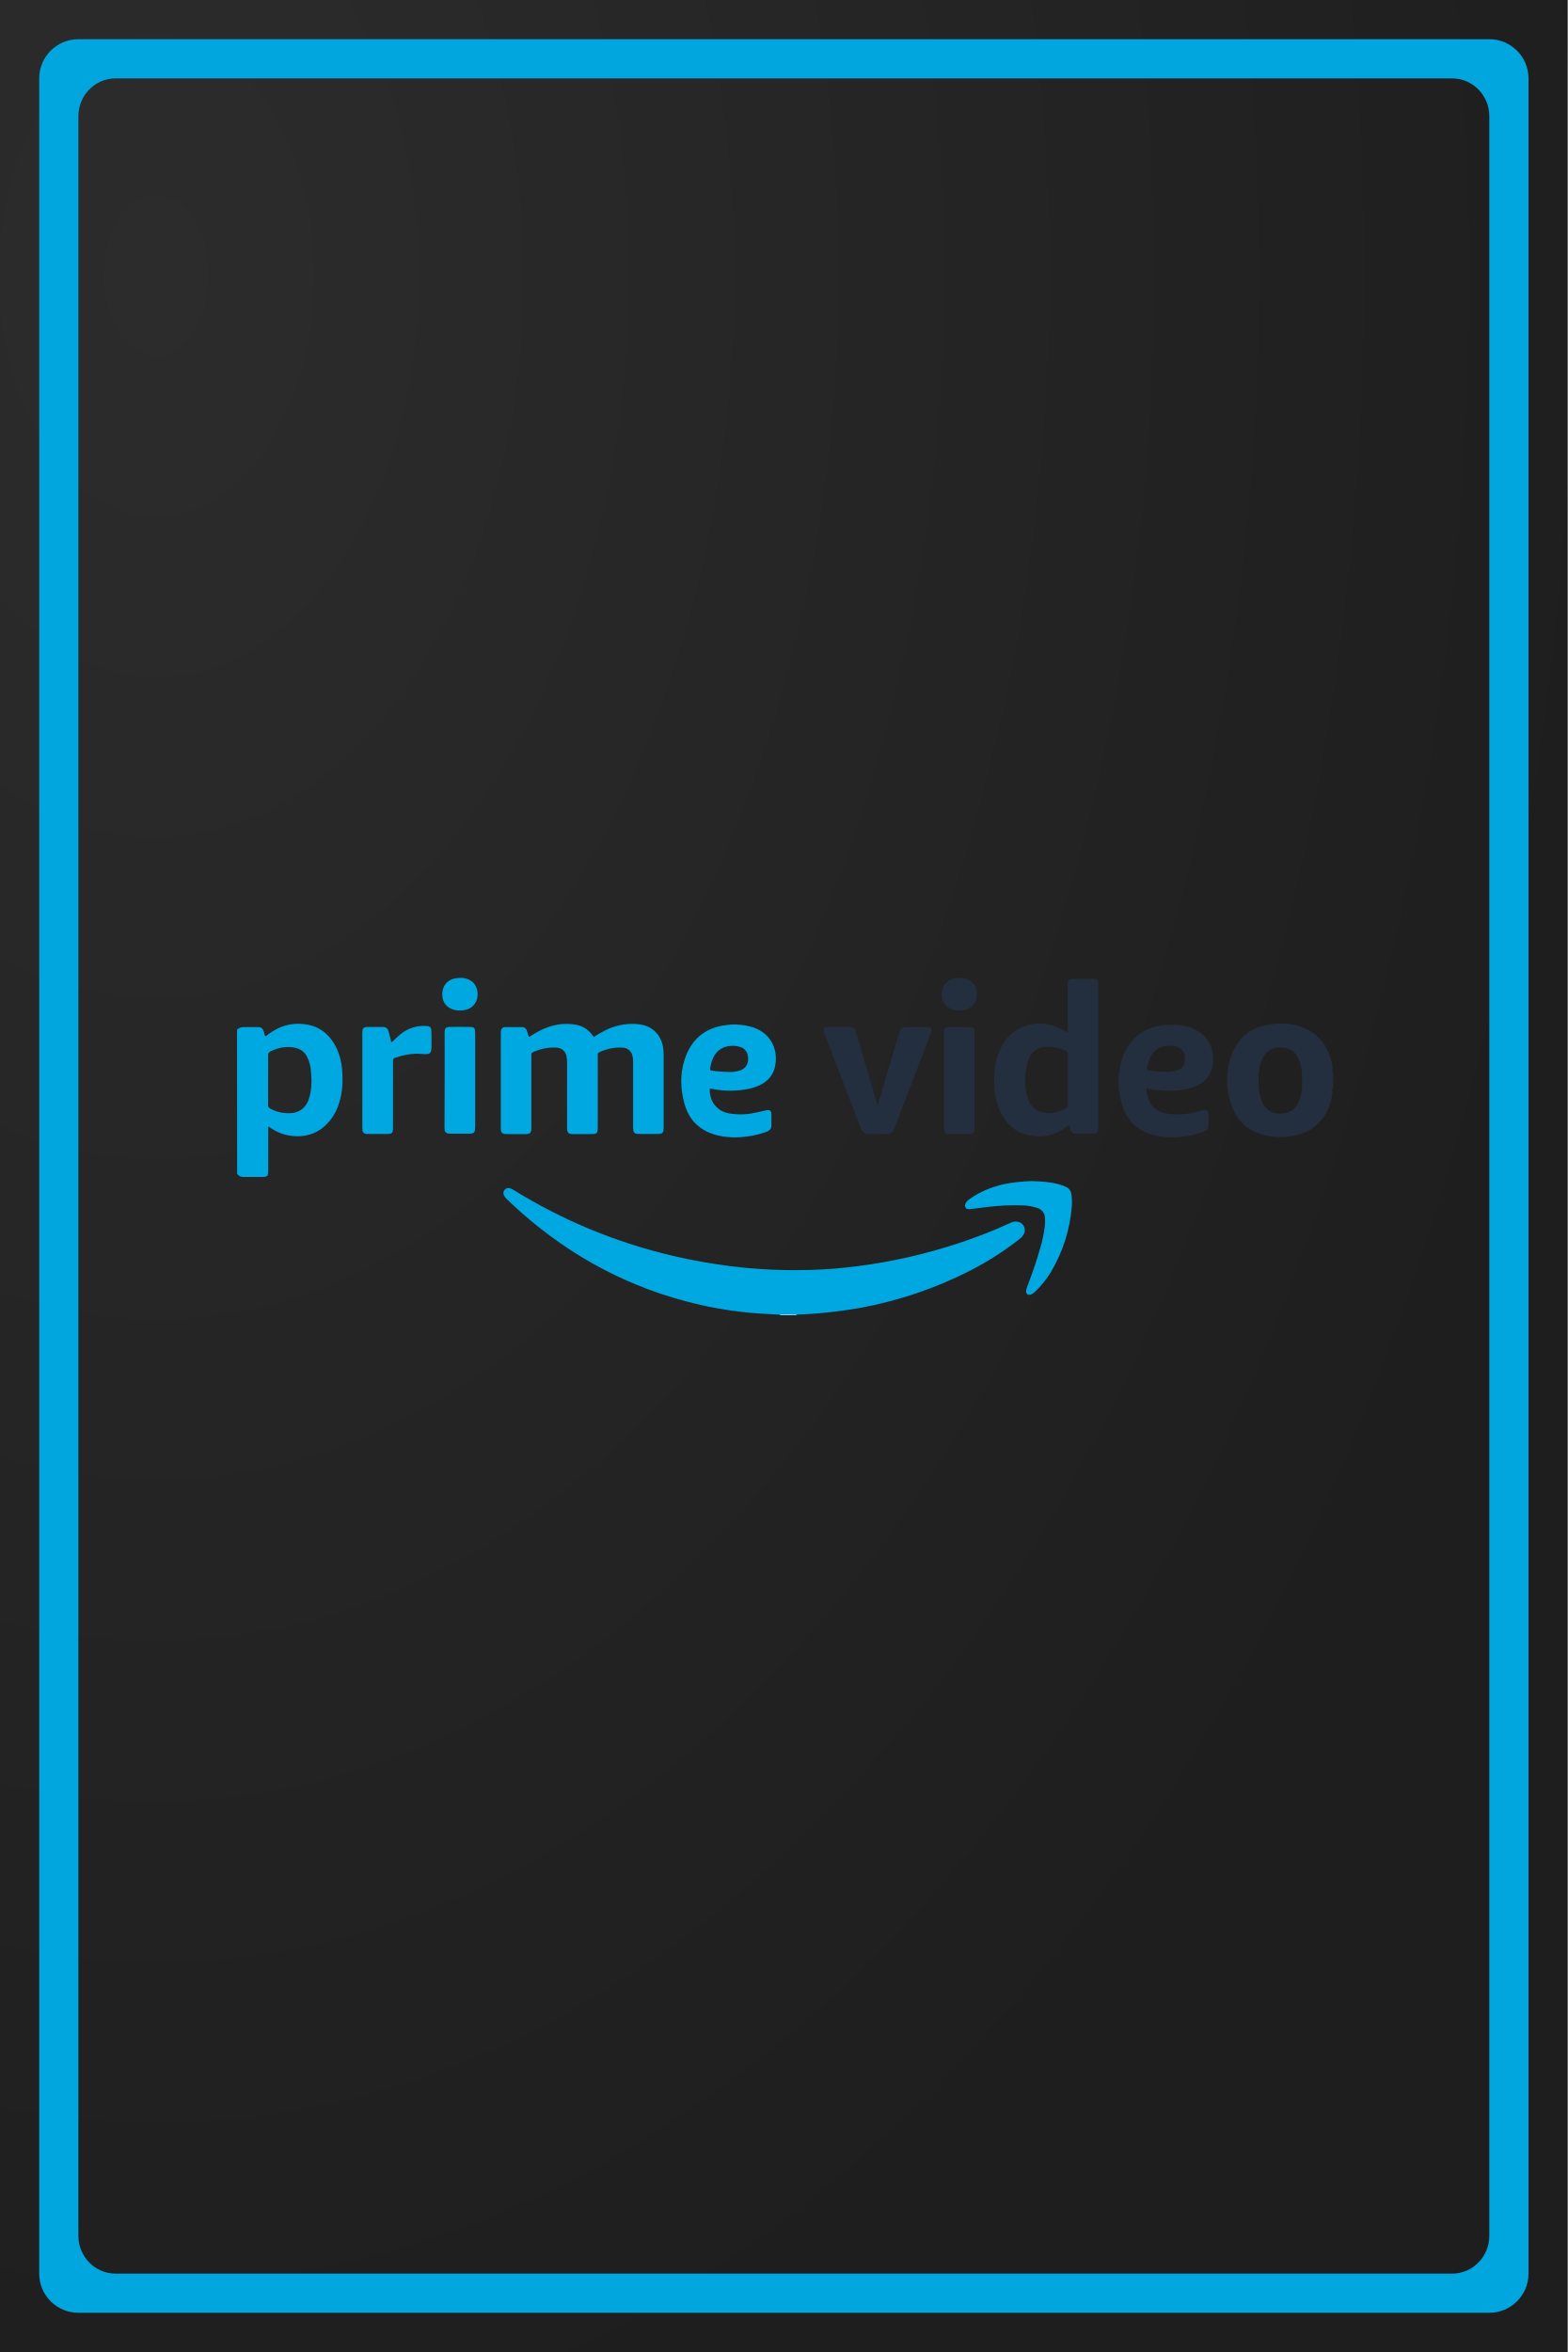
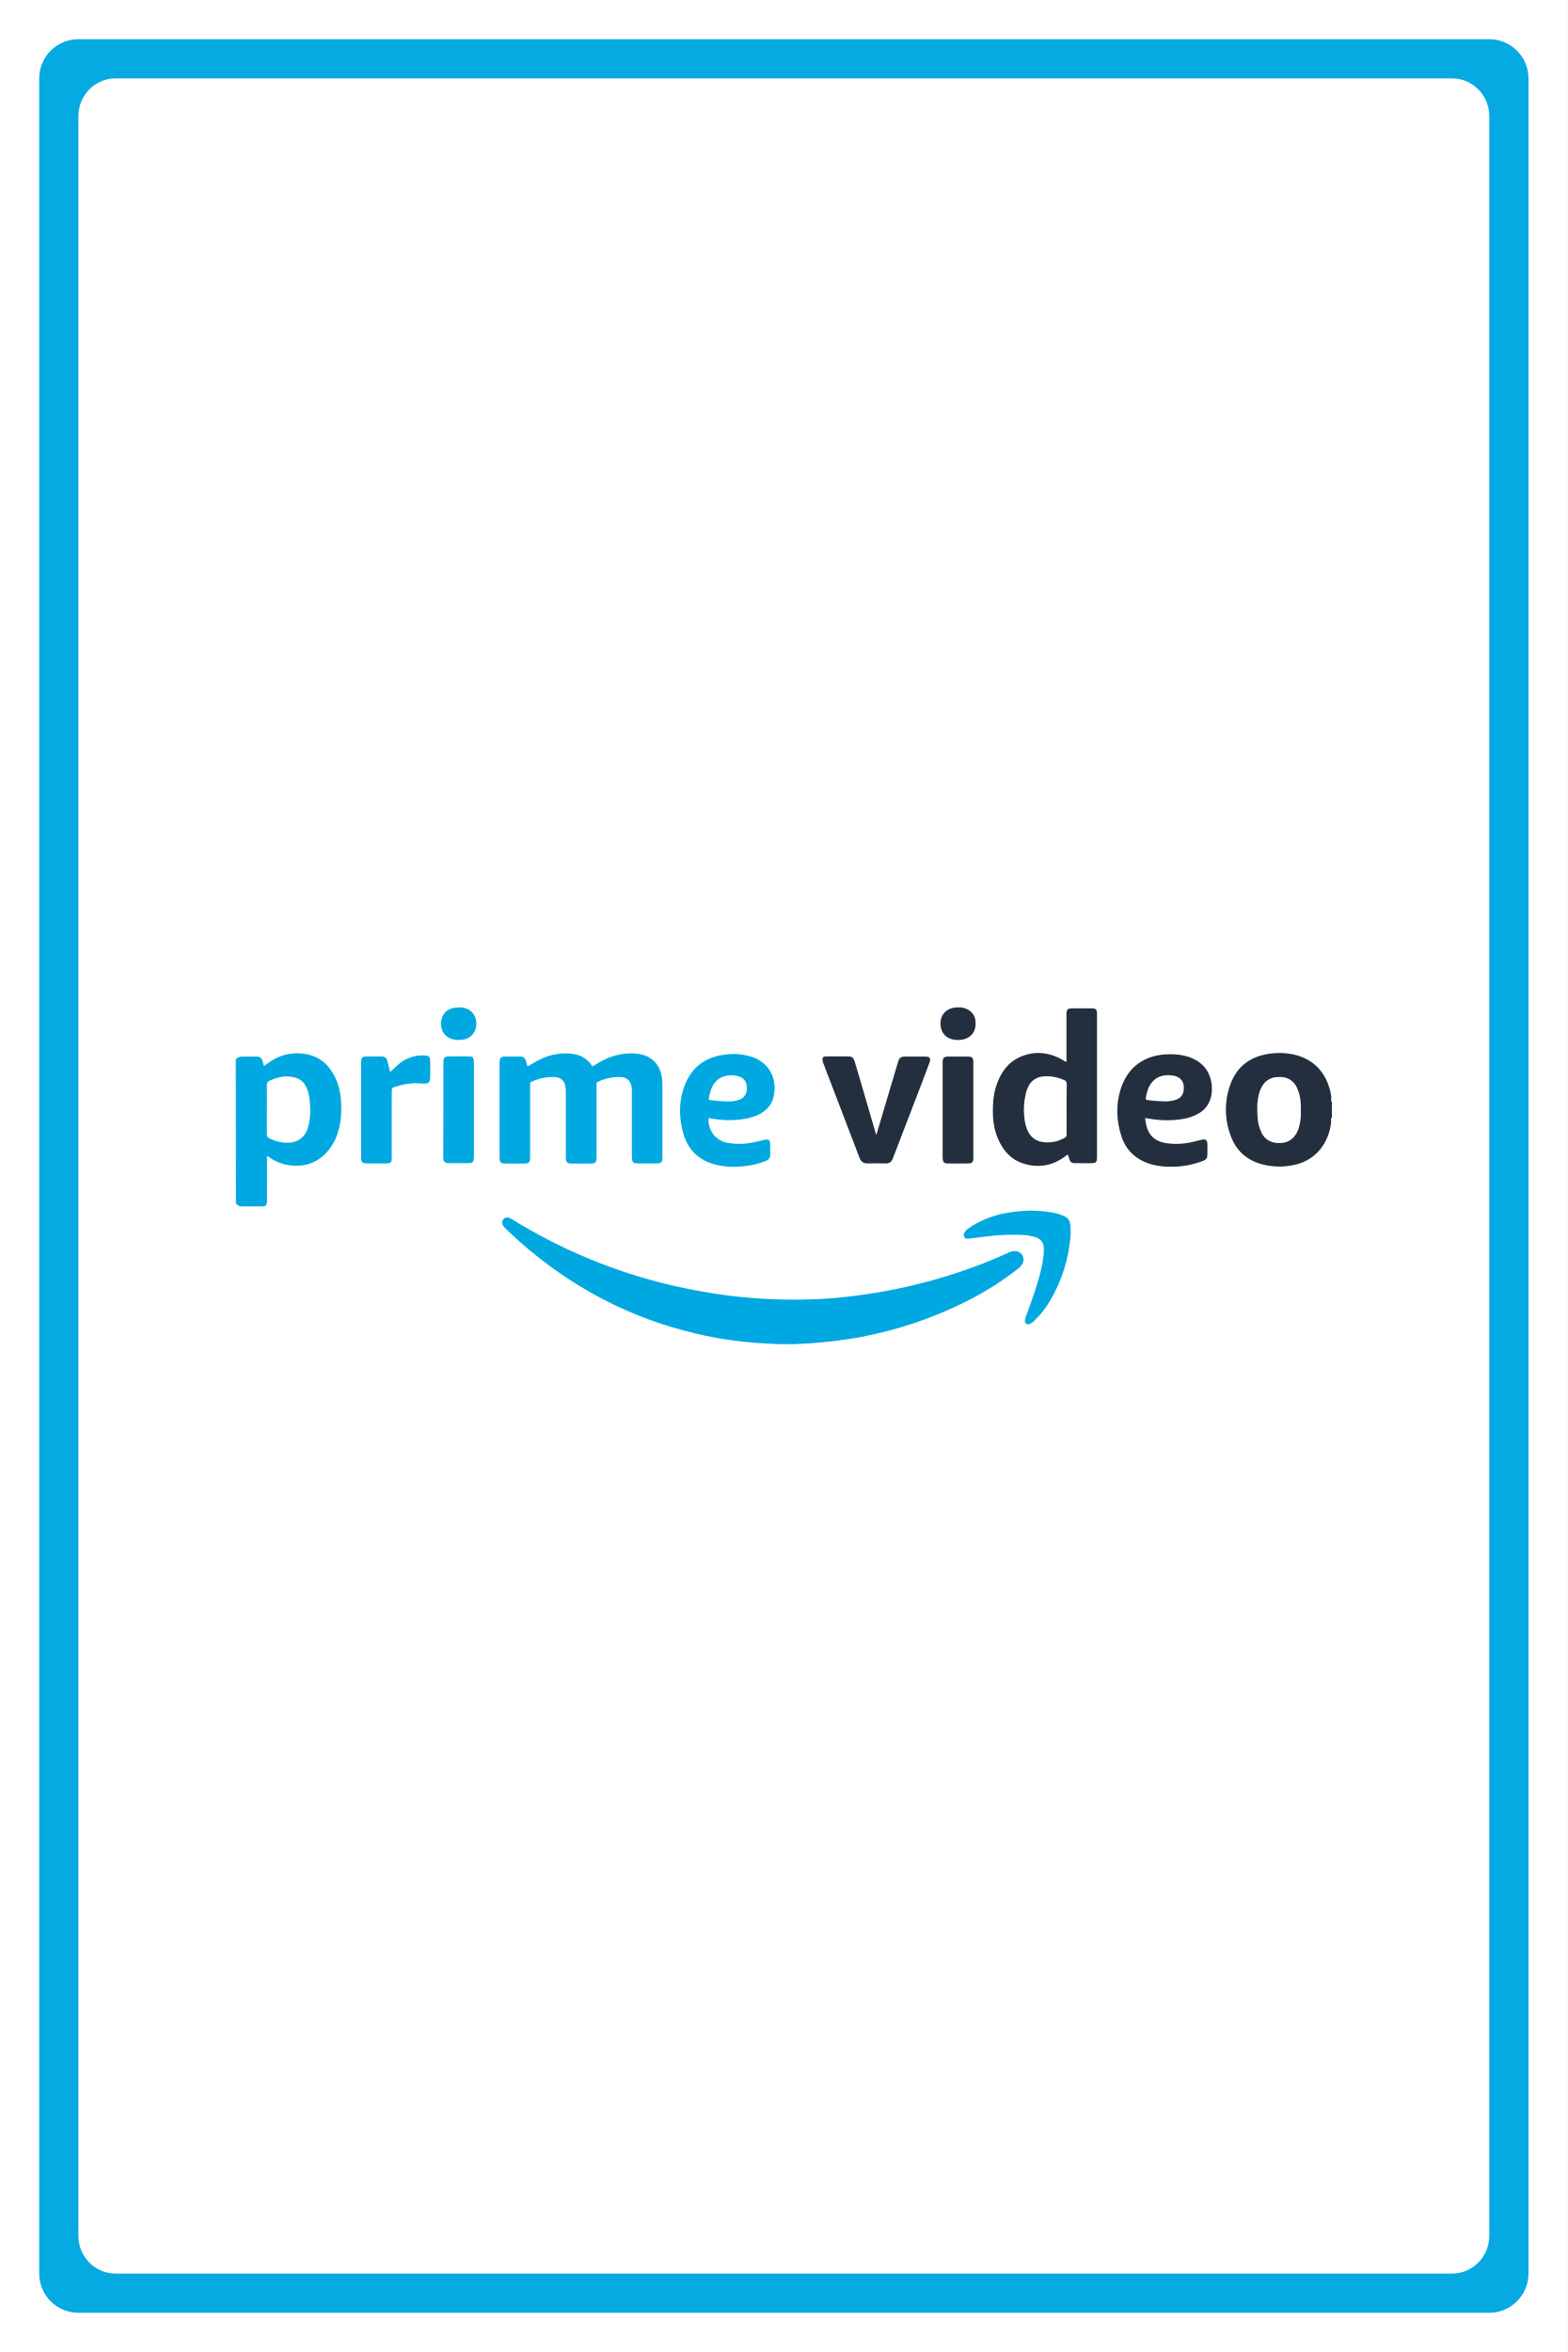
- <svg xmlns="http://www.w3.org/2000/svg" xmlns:xlink="http://www.w3.org/1999/xlink" width="1000" height="1500" viewBox="0 0 264.583 396.875" version="1.1" id="svg8">
-   <defs id="defs2">
-     <linearGradient id="linearGradient847">
-       <stop style="stop-color:#282828;stop-opacity:1" offset="0" id="stop843" />
-       <stop style="stop-color:#191919;stop-opacity:1" offset="1" id="stop845" />
-     </linearGradient>
-     <radialGradient xlink:href="#linearGradient847" id="radialGradient849" cx="26.375" cy="97.114" fx="26.375" fy="97.114" r="132.292" gradientTransform="matrix(0,3.073488,-2.009916,0,221.566,-34.61139)" gradientUnits="userSpaceOnUse" />
-   </defs>
+ <svg xmlns="http://www.w3.org/2000/svg" width="1000" height="1500" viewBox="0 0 264.583 396.875" version="1.1" id="svg8">
  <g id="layer1">
-     <rect style="opacity:0.98;fill:url(#radialGradient849);fill-opacity:1;stroke-width:2.646" id="rect841" width="264.583" height="396.875" x="-5.0862632e-06" y="-4.7961635e-14" />
-     <path id="rect3410" style="opacity:0.98;fill:#00a8e1;fill-opacity:1;stroke-width:46.344" d="M 49.832 25 A 25 25 0 0 0 25 50 L 25 1450 A 25 25 0 0 0 50 1475 L 950 1475 A 25 25 0 0 0 975 1450 L 975 50 A 25 25 0 0 0 950 25 L 50 25 A 25 25 0 0 0 49.832 25 z M 73.543 50 A 23.684 24.138 0 0 1 73.684 50 L 926.316 50 A 23.684 24.138 0 0 1 950 74.139 L 950 1425.861 A 23.684 24.138 0 0 1 926.316 1450 L 73.684 1450 A 23.684 24.138 0 0 1 50 1425.861 L 50 74.139 A 23.684 24.138 0 0 1 73.543 50 z " transform="scale(0.2645833)" />
-     <g id="Layer_2_1_" transform="matrix(0.2311633,0,0,0.2311633,40,164.9887)">
+     <path style="opacity:.98;fill:#fff;fill-opacity:1;stroke-width:2.646" id="rect841" d="M0 0h264.583v396.875H0z" />
+     <path id="rect3410" style="opacity:.98;fill:#00a8e1;fill-opacity:1;stroke-width:46.344" d="M49.832 25A25 25 0 0 0 25 50v1400a25 25 0 0 0 25 25h900a25 25 0 0 0 25-25V50a25 25 0 0 0-25-25H50a25 25 0 0 0-.168 0zm23.711 25a23.684 24.138 0 0 1 .14 0h852.633A23.684 24.138 0 0 1 950 74.139V1425.86a23.684 24.138 0 0 1-23.684 24.14H73.684A23.684 24.138 0 0 1 50 1425.861V74.14A23.684 24.138 0 0 1 73.543 50z" transform="scale(.26458)" />
+     <g id="Layer_2_1_" transform="translate(39.792 169.964) scale(.23116)">
      <g id="Ebene_1">
-         <path style="fill:#d1effa" d="m 396.5,246.3 v -0.4 c 0.4,-0.5 1.1,-0.8 1.7,-0.7 2.9,-0.1 5.7,-0.1 8.6,0 0.6,0 1.3,0.2 1.7,0.7 v 0.4 z" id="path9734" />
-         <path style="fill:#00a8e1" d="m 408.5,245.9 c -4,-0.1 -8,-0.1 -12,0 -5.5,-0.3 -11,-0.5 -16.5,-0.9 -14.6,-1.1 -29.1,-3.3 -43.3,-6.6 -49.1,-11.4 -92.2,-34.3 -129.8,-67.6 -3.5,-3.1 -6.8,-6.3 -10.2,-9.5 -0.8,-0.7 -1.5,-1.7 -1.9,-2.7 -0.6,-1.4 -0.3,-2.9 0.7,-4 1,-1.1 2.6,-1.5 4,-0.9 0.9,0.4 1.8,0.8 2.6,1.3 35.9,22.2 75.1,38.4 116.2,48 13.8,3.2 27.7,5.7 41.7,7.5 20.1,2.5 40.4,3.4 60.6,2.7 10.9,-0.3 21.7,-1.3 32.5,-2.7 25.2,-3.2 50.1,-8.9 74.2,-16.9 12.7,-4.2 25.1,-9 37.2,-14.6 1.8,-1 4,-1.3 6,-0.8 3.3,0.8 5.3,4.2 4.5,7.5 -0.1,0.4 -0.3,0.9 -0.5,1.3 -0.8,1.5 -1.9,2.8 -3.3,3.8 -11.5,9 -23.9,16.9 -37,23.5 -24.7,12.5 -51.1,21.4 -78.3,26.5 -15.7,2.8 -31.5,4.5 -47.4,5.1 z" id="path9736" />
-         <path style="fill:#00a8e1" d="m 260.4,43.2 c 2.5,-1.5 5.1,-3.1 7.8,-4.5 7,-3.6 14.8,-5.4 22.7,-5 5.7,0.3 10.9,1.9 14.9,6.1 3.8,3.9 5.2,8.7 5.6,13.9 0.1,1.1 0.1,2.2 0.1,3.4 v 51.8 c 0,4.5 -0.6,5.1 -5.1,5.1 h -12.2 c -0.8,0 -1.6,0 -2.4,-0.1 -1.2,-0.1 -2.2,-1.1 -2.4,-2.3 -0.2,-1.1 -0.2,-2.2 -0.2,-3.3 V 62 c 0.1,-1.9 -0.1,-3.7 -0.6,-5.5 -0.8,-3.1 -3.6,-5.3 -6.8,-5.5 -5.9,-0.4 -11.8,0.8 -17.2,3.3 -0.8,0.2 -1.3,1 -1.2,1.8 v 52.6 c 0,1 0,1.9 -0.2,2.9 0,1.4 -1.1,2.4 -2.5,2.4 0,0 0,0 0,0 -1.5,0.1 -3,0.1 -4.6,0.1 h -10.6 c -3.7,0 -4.5,-0.9 -4.5,-4.6 V 62.2 c 0,-1.7 -0.1,-3.5 -0.5,-5.2 -0.7,-3.4 -3.6,-5.8 -7,-6 -6,-0.4 -12.1,0.8 -17.5,3.4 -0.8,0.2 -1.3,1.1 -1.1,1.9 v 53.3 c 0,3.7 -0.8,4.5 -4.5,4.5 H 197 c -3.5,0 -4.4,-1 -4.4,-4.4 V 40.3 c 0,-0.8 0.1,-1.6 0.3,-2.4 0.4,-1.2 1.6,-1.9 2.8,-1.9 h 12.5 c 1.8,0 2.9,1.1 3.5,2.8 0.5,1.4 0.8,2.7 1.3,4.2 1,0 1.6,-0.7 2.3,-1.1 5.5,-3.4 11.3,-6.3 17.8,-7.5 5,-1 10,-1 15,0 4.7,1 8.9,3.8 11.6,7.8 0.2,0.3 0.4,0.5 0.6,0.7 -0.1,0.1 0,0.1 0.1,0.3 z" id="path9738" />
-         <path style="fill:#232f3e" d="m 467.7,93 c 0.6,-2 1.2,-3.9 1.8,-5.9 4.6,-15.5 9.2,-30.9 13.8,-46.4 l 0.6,-1.8 c 0.5,-1.8 2.2,-2.9 4,-2.9 h 15.2 c 3.8,0 4.6,1.1 3.3,4.7 l -6,15.9 c -6.7,17.4 -13.4,34.9 -20.1,52.3 -0.2,0.6 -0.5,1.2 -0.7,1.8 -0.7,2.1 -2.8,3.5 -5,3.3 -4.4,-0.1 -8.8,-0.1 -13.2,0 -3.1,0.1 -4.9,-1.3 -6,-4.1 -2.5,-6.6 -5.1,-13.3 -7.6,-19.9 -6,-15.7 -12.1,-31.4 -18.1,-47.2 -0.6,-1.2 -1,-2.6 -1.3,-3.9 -0.3,-2 0.4,-3 2.4,-3 5.7,-0.1 11.4,0 17,0 2.4,0 3.5,1.6 4.1,3.7 1.1,3.8 2.2,7.7 3.4,11.5 4.1,13.9 8.1,27.9 12.2,41.8 -0.1,0.1 0,0.1 0.2,0.1 z" id="path9740" />
-         <path style="fill:#00a8e1" d="m 112.6,47 c 0.7,-0.2 1.3,-0.6 1.7,-1.2 1.8,-1.8 3.7,-3.5 5.7,-5.1 5.2,-4 11.7,-6 18.2,-5.5 2.6,0.1 3.5,0.9 3.7,3.4 0.2,3.4 0.1,6.9 0.1,10.3 0.1,1.4 0,2.7 -0.2,4.1 -0.4,1.8 -1.1,2.5 -2.9,2.7 -1.4,0.1 -2.7,0 -4.1,-0.1 -6.7,-0.6 -13.2,0.7 -19.5,2.8 -1.4,0.5 -1.4,1.5 -1.4,2.6 v 48 c 0,0.9 0,1.7 -0.1,2.6 -0.1,1.3 -1.1,2.3 -2.4,2.3 -0.7,0.1 -1.5,0.1 -2.2,0.1 h -13 c -0.7,0 -1.5,0 -2.2,-0.1 -1.3,-0.1 -2.3,-1.2 -2.4,-2.5 -0.1,-0.8 -0.1,-1.6 -0.1,-2.4 V 41 c 0,-4.6 0.5,-5.1 5.1,-5.1 h 9.6 c 2.6,0 3.8,0.9 4.5,3.4 0.7,2.5 1.3,5 1.9,7.7 z" id="path9742" />
-         <path style="fill:#00a8e1" d="m 580.4,148.4 c 6.6,0.2 13.1,0.6 19.5,2.3 1.8,0.5 3.5,1.1 5.2,1.9 2.3,0.9 3.8,3.1 4.1,5.5 0.4,2.8 0.5,5.7 0.3,8.6 -1.3,17.1 -6.6,33.6 -15.4,48.3 -3.2,5.3 -7.1,10.1 -11.6,14.3 -0.9,0.9 -2,1.6 -3.2,2 -1.9,0.5 -3.1,-0.5 -3.2,-2.4 0.1,-1 0.3,-2 0.7,-3 3.5,-9.4 6.9,-18.7 9.6,-28.4 1.6,-5.3 2.7,-10.7 3.4,-16.2 0.2,-2 0.3,-4 0.1,-6 -0.1,-3.4 -2.3,-6.3 -5.6,-7.3 -3.1,-1 -6.3,-1.6 -9.6,-1.8 -9.2,-0.4 -18.4,0 -27.5,1.2 l -12.1,1.5 c -1.3,0.1 -2.5,0 -3.2,-1.2 -0.7,-1.2 -0.4,-2.4 0.3,-3.6 0.8,-1.1 1.8,-2.1 3,-2.8 7.4,-5.3 15.7,-8.5 24.5,-10.6 6.8,-1.4 13.7,-2.1 20.7,-2.3 z" id="path9744" />
-         <path style="fill:#232f3e" d="m 538.5,75 v 36 c -0.2,2 -1.1,2.9 -3.1,3 -5.4,0.1 -10.7,0.1 -16.1,0 -2,0 -2.9,-1 -3.1,-2.9 -0.1,-0.6 -0.1,-1.3 -0.1,-1.9 V 40 c 0.1,-3.1 0.9,-4 4,-4 h 14.4 c 3.1,0 4,0.9 4,4 z" id="path9746" />
-         <path style="fill:#00a8e1" d="M 151.6,74.8 V 39.3 c 0.1,-2.4 1,-3.3 3.4,-3.4 5.2,-0.1 10.4,-0.1 15.6,0 2.3,0 3,0.7 3.2,3 0.1,0.9 0.1,1.7 0.1,2.6 v 66.6 c 0,1.1 -0.1,2.2 -0.2,3.3 -0.1,1.3 -1.1,2.2 -2.4,2.3 -0.6,0.1 -1.1,0.1 -1.7,0.1 h -13.9 c -0.5,0 -0.9,0 -1.4,-0.1 -1.4,-0.1 -2.6,-1.2 -2.7,-2.6 -0.1,-0.8 -0.1,-1.6 -0.1,-2.4 0.1,-11.1 0.1,-22.5 0.1,-33.9 z" id="path9748" />
-         <path style="fill:#00a8e1" d="m 163.2,0.1 c 1.6,-0.1 3.2,0.2 4.7,0.7 5.4,1.8 8.2,6.5 7.7,12.6 -0.4,5.2 -4.3,9.4 -9.5,10.2 -2.2,0.4 -4.5,0.4 -6.7,0 -5.7,-1.1 -9.9,-5.3 -9.5,-12.5 0.6,-7.1 5.3,-11 13.3,-11 z" id="path9750" />
-         <path style="fill:#232f3e" d="m 527.4,0.1 c 2,-0.2 4,0.2 5.9,1 3.9,1.5 6.6,5.1 6.8,9.3 0.8,9.1 -5.3,13.7 -13.4,13.5 -1.1,0 -2.2,-0.2 -3.3,-0.4 -6.2,-1.5 -9.4,-6.3 -8.8,-13.2 0.5,-5.5 4.8,-9.6 10.7,-10.1 0.7,-0.1 1.4,-0.2 2.1,-0.1 z" id="path9752" />
-         <path style="fill:#00a8e1" d="M 76.7,66.6 C 76.3,61.4 74.9,56.3 72.8,51.6 68.7,43 62.4,36.7 52.8,34.5 c -11,-2.4 -20.9,0 -29.9,6.7 -0.6,0.6 -1.3,1.1 -2.1,1.5 -0.2,-0.1 -0.4,-0.2 -0.4,-0.3 -0.3,-1 -0.5,-2 -0.8,-3 C 18.8,36.9 17.8,36 15.1,36 12.1,36 9,36.1 6,36 3.7,35.9 1.6,36.2 0,38 c 0,35 0,70.1 0.1,105 1.3,2.1 3.3,2.5 5.6,2.4 3.6,-0.1 7.2,0 10.8,0 6.3,0 6.3,0 6.3,-6.2 v -28.5 c 0,-0.7 -0.3,-1.5 0.4,-2.1 5,3.9 11.1,6.3 17.4,6.9 8.8,0.9 16.8,-1.3 23.5,-7.3 C 69,103.7 72.6,97.9 74.5,91.5 77.2,83.3 77.4,75 76.7,66.6 Z M 52.8,87.3 c -0.7,3.1 -2.3,5.9 -4.6,8 -2.6,2.2 -5.8,3.5 -9.2,3.5 C 33.9,99.1 28.9,98 24.4,95.6 23.3,95.1 22.6,94 22.7,92.8 V 74.7 c 0,-6 0.1,-12 0,-18 -0.1,-1.4 0.7,-2.6 2,-3.1 5.5,-2.6 11.2,-3.8 17.2,-2.6 4.2,0.6 7.8,3.3 9.5,7.2 1.5,3.2 2.4,6.7 2.6,10.2 0.6,6.4 0.6,12.8 -1.2,18.9 z" id="path9754" />
-         <path style="fill:#232f3e" d="m 800.1,82.2 c 0,0 0,-0.1 0,0 0,-0.1 0,-0.1 0,0 z" id="path9756" />
-         <path style="fill:#232f3e" d="m 800.2,68.8 v 0.4 c -0.4,-0.4 -0.6,-1 -0.4,-1.5 v -0.8 c 0,0 0,-0.1 0.1,-0.1 h -0.1 v -1 h 0.2 c 0,-0.1 -0.1,-0.1 -0.1,-0.2 -0.2,-1.9 -0.6,-3.8 -1.1,-5.6 C 795.1,46.8 786.8,38.1 773.3,34.7 767,33.2 760.6,33 754.2,34 c -13.5,2 -23.2,9.2 -27.9,22 -4.6,12.2 -4.5,25.6 0.1,37.8 4,11.1 12,18.1 23.5,21 6.1,1.5 12.5,1.9 18.8,1 21,-2.5 29.7,-18.4 31.1,-32.2 h -0.1 v -1.4 c -0.1,-0.6 -0.2,-1.1 0.4,-1.5 v 0.2 c 0,-0.1 0.1,-0.3 0.2,-0.4 V 69 c 0,-0.1 -0.1,-0.1 -0.1,-0.2 z m -24,19 c -0.6,2.1 -1.5,4 -2.8,5.8 -2.2,3.1 -5.7,5.1 -9.5,5.4 -1.9,0.2 -3.8,0.2 -5.7,-0.2 -4.2,-0.8 -7.7,-3.6 -9.4,-7.5 -1.5,-3.1 -2.4,-6.5 -2.7,-9.9 -0.5,-5.9 -0.6,-11.8 0.8,-17.6 0.5,-2.3 1.5,-4.6 2.7,-6.6 2.2,-3.6 6,-5.9 10.2,-6.2 1.9,-0.2 3.8,-0.2 5.7,0.2 4,0.8 7.3,3.4 9.1,7.1 1.7,3.5 2.7,7.4 2.9,11.3 0.1,1.8 0.2,3.6 0.1,5.4 0.3,4.4 -0.2,8.7 -1.4,12.8 z" id="path9758" />
-         <path style="fill:#232f3e" d="M 624.9,0.8 H 611 c -3.8,0 -4.5,0.7 -4.5,4.5 v 32.4 c 0,0.7 0.3,1.4 -0.2,2.1 -0.9,-0.1 -1.4,-0.7 -2.1,-1.1 -10.4,-6.1 -21.3,-7.2 -32.3,-2.1 -7.7,3.6 -12.5,10.1 -15.6,17.8 -3,7.4 -3.7,15.2 -3.5,23.1 0,7.4 1.7,14.7 5,21.3 3.8,7.3 9.3,12.9 17.3,15.3 10.9,3.4 21.1,1.7 30.4,-5.2 0.7,-0.4 1.1,-1.1 2,-1.3 0.5,1.1 0.9,2.3 1.1,3.5 0.4,1.6 1.8,2.7 3.5,2.7 h 2.4 c 3.6,0 7.1,0.1 10.6,0 2.8,0 3.6,-0.9 3.7,-3.8 V 4.6 c -0.1,-3.1 -0.9,-3.8 -3.9,-3.8 z m -18.3,73.6 v 18.2 c 0.2,1.2 -0.5,2.3 -1.6,2.8 -4.8,2.7 -10.3,3.8 -15.7,3 -4.6,-0.5 -8.6,-3.3 -10.7,-7.4 -1.6,-3.2 -2.5,-6.6 -2.8,-10.1 -0.8,-6.3 -0.3,-12.7 1.2,-18.8 0.5,-1.7 1.1,-3.3 2,-4.9 2.1,-3.9 6.1,-6.4 10.5,-6.7 5.3,-0.5 10.6,0.5 15.4,2.7 1.2,0.4 1.9,1.6 1.8,2.9 -0.2,6.2 -0.1,12.2 -0.1,18.3 z" id="path9760" />
-         <path style="fill:#00a8e1" d="m 348,81.3 c 7.5,1.4 15.2,1.5 22.7,0.3 4.4,-0.6 8.6,-1.9 12.5,-4 4.5,-2.6 7.8,-6.2 9.2,-11.2 3.5,-12.6 -1.9,-25.3 -15,-30 -6.4,-2.1 -13.2,-2.8 -19.9,-1.9 -15.8,1.8 -26.1,10.5 -30.8,25.6 -3.3,10.3 -2.9,20.8 -0.2,31.2 3.5,13.3 12.3,21.2 25.6,24 7.6,1.7 15.3,1.4 22.9,0.2 4,-0.7 8,-1.7 11.8,-3.2 2.3,-0.9 3.5,-2.3 3.4,-4.9 -0.1,-2.4 0,-4.9 0,-7.4 0,-3 -1.2,-3.9 -4.1,-3.2 -2.9,0.7 -5.7,1.3 -8.6,1.9 -6.2,1.3 -12.6,1.3 -18.8,0.2 -8.5,-1.7 -14,-9 -13.5,-18 0.9,0.1 1.9,0.2 2.8,0.4 z M 345.5,66 c 0.3,-2.4 1,-4.7 1.9,-6.9 3,-7.3 9.3,-9.8 15.7,-9.4 1.8,0.1 3.6,0.5 5.3,1.2 2.6,1.1 4.3,3.5 4.6,6.3 0.3,1.7 0.2,3.5 -0.3,5.2 -1.2,3.6 -4.1,5.1 -7.6,5.8 -2.1,0.5 -4.3,0.7 -6.5,0.5 -3.9,0 -7.9,-0.3 -11.8,-0.9 -1.5,-0.2 -1.5,-0.2 -1.3,-1.8 z" id="path9762" />
-         <path style="fill:#232f3e" d="m 685.3,82.3 c 5.8,-0.4 11.6,-1.5 16.8,-4.3 5.3,-2.6 9,-7.5 10.1,-13.3 0.7,-3.6 0.7,-7.4 -0.1,-11 -2.1,-9 -7.8,-14.6 -16.4,-17.5 -4.8,-1.5 -9.9,-2.1 -14.9,-1.9 -16.8,0.4 -29.6,8.9 -34.8,25.7 -3.5,11.1 -3,22.4 0.4,33.5 3.5,11.4 11.5,18.3 22.9,21.4 4.9,1.2 10,1.7 15,1.5 7.3,-0.1 14.6,-1.5 21.5,-4.1 2.9,-1.1 3.6,-2.1 3.6,-5.2 v -7.2 c -0.1,-2.9 -1.3,-3.9 -4.2,-3.2 -2.2,0.6 -4.3,1.1 -6.5,1.6 -6.7,1.6 -13.7,1.9 -20.5,0.7 -6.8,-1.3 -11.4,-5.2 -13.2,-12 -0.5,-2 -0.9,-4 -1.1,-6.1 0.5,0 1,0 1.4,0.2 6.6,1.2 13.3,1.7 20,1.2 z m -20.9,-16 c 0.7,-3.9 1.6,-7.7 4,-10.9 3.7,-4.9 8.8,-6.3 14.6,-5.7 0.5,0 0.9,0.2 1.4,0.2 7,1.1 8.7,6.7 7.4,12.1 -1,4 -4.3,5.5 -8,6.2 -2,0.4 -4.1,0.6 -6.2,0.5 -4.1,-0.1 -8.1,-0.4 -12.1,-1 -0.9,-0.1 -1.3,-0.5 -1.1,-1.4 z" id="path9764" />
+         <path style="fill:#d1effa" d="M396.5 246.3v-.4c.4-.5 1.1-.8 1.7-.7 2.9-.1 5.7-.1 8.6 0 .6 0 1.3.2 1.7.7v.4z" id="path9734" />
+         <path style="fill:#00a8e1" d="M408.5 245.9c-4-.1-8-.1-12 0-5.5-.3-11-.5-16.5-.9-14.6-1.1-29.1-3.3-43.3-6.6-49.1-11.4-92.2-34.3-129.8-67.6-3.5-3.1-6.8-6.3-10.2-9.5-.8-.7-1.5-1.7-1.9-2.7-.6-1.4-.3-2.9.7-4s2.6-1.5 4-.9c.9.4 1.8.8 2.6 1.3 35.9 22.2 75.1 38.4 116.2 48 13.8 3.2 27.7 5.7 41.7 7.5 20.1 2.5 40.4 3.4 60.6 2.7 10.9-.3 21.7-1.3 32.5-2.7 25.2-3.2 50.1-8.9 74.2-16.9 12.7-4.2 25.1-9 37.2-14.6 1.8-1 4-1.3 6-.8 3.3.8 5.3 4.2 4.5 7.5-.1.4-.3.9-.5 1.3-.8 1.5-1.9 2.8-3.3 3.8-11.5 9-23.9 16.9-37 23.5-24.7 12.5-51.1 21.4-78.3 26.5-15.7 2.8-31.5 4.5-47.4 5.1z" id="path9736" />
+         <path style="fill:#00a8e1" d="M260.4 43.2c2.5-1.5 5.1-3.1 7.8-4.5 7-3.6 14.8-5.4 22.7-5 5.7.3 10.9 1.9 14.9 6.1 3.8 3.9 5.2 8.7 5.6 13.9.1 1.1.1 2.2.1 3.4v51.8c0 4.5-.6 5.1-5.1 5.1h-12.2c-.8 0-1.6 0-2.4-.1-1.2-.1-2.2-1.1-2.4-2.3-.2-1.1-.2-2.2-.2-3.3V62c.1-1.9-.1-3.7-.6-5.5-.8-3.1-3.6-5.3-6.8-5.5-5.9-.4-11.8.8-17.2 3.3-.8.2-1.3 1-1.2 1.8v52.6c0 1 0 1.9-.2 2.9 0 1.4-1.1 2.4-2.5 2.4-1.5.1-3 .1-4.6.1h-10.6c-3.7 0-4.5-.9-4.5-4.6V62.2c0-1.7-.1-3.5-.5-5.2-.7-3.4-3.6-5.8-7-6-6-.4-12.1.8-17.5 3.4-.8.2-1.3 1.1-1.1 1.9v53.3c0 3.7-.8 4.5-4.5 4.5H197c-3.5 0-4.4-1-4.4-4.4V40.3c0-.8.1-1.6.3-2.4.4-1.2 1.6-1.9 2.8-1.9h12.5c1.8 0 2.9 1.1 3.5 2.8.5 1.4.8 2.7 1.3 4.2 1 0 1.6-.7 2.3-1.1 5.5-3.4 11.3-6.3 17.8-7.5 5-1 10-1 15 0 4.7 1 8.9 3.8 11.6 7.8.2.3.4.5.6.7-.1.1 0 .1.1.3z" id="path9738" />
+         <path style="fill:#232f3e" d="M467.7 93c.6-2 1.2-3.9 1.8-5.9 4.6-15.5 9.2-30.9 13.8-46.4l.6-1.8c.5-1.8 2.2-2.9 4-2.9h15.2c3.8 0 4.6 1.1 3.3 4.7l-6 15.9c-6.7 17.4-13.4 34.9-20.1 52.3-.2.6-.5 1.2-.7 1.8-.7 2.1-2.8 3.5-5 3.3-4.4-.1-8.8-.1-13.2 0-3.1.1-4.9-1.3-6-4.1-2.5-6.6-5.1-13.3-7.6-19.9-6-15.7-12.1-31.4-18.1-47.2-.6-1.2-1-2.6-1.3-3.9-.3-2 .4-3 2.4-3 5.7-.1 11.4 0 17 0 2.4 0 3.5 1.6 4.1 3.7 1.1 3.8 2.2 7.7 3.4 11.5 4.1 13.9 8.1 27.9 12.2 41.8-.1.1 0 .1.2.1z" id="path9740" />
+         <path style="fill:#00a8e1" d="M112.6 47c.7-.2 1.3-.6 1.7-1.2 1.8-1.8 3.7-3.5 5.7-5.1 5.2-4 11.7-6 18.2-5.5 2.6.1 3.5.9 3.7 3.4.2 3.4.1 6.9.1 10.3.1 1.4 0 2.7-.2 4.1-.4 1.8-1.1 2.5-2.9 2.7-1.4.1-2.7 0-4.1-.1-6.7-.6-13.2.7-19.5 2.8-1.4.5-1.4 1.5-1.4 2.6v48c0 .9 0 1.7-.1 2.6-.1 1.3-1.1 2.3-2.4 2.3-.7.1-1.5.1-2.2.1h-13c-.7 0-1.5 0-2.2-.1-1.3-.1-2.3-1.2-2.4-2.5-.1-.8-.1-1.6-.1-2.4V41c0-4.6.5-5.1 5.1-5.1h9.6c2.6 0 3.8.9 4.5 3.4.7 2.5 1.3 5 1.9 7.7z" id="path9742" />
+         <path style="fill:#00a8e1" d="M580.4 148.4c6.6.2 13.1.6 19.5 2.3 1.8.5 3.5 1.1 5.2 1.9 2.3.9 3.8 3.1 4.1 5.5.4 2.8.5 5.7.3 8.6-1.3 17.1-6.6 33.6-15.4 48.3-3.2 5.3-7.1 10.1-11.6 14.3-.9.9-2 1.6-3.2 2-1.9.5-3.1-.5-3.2-2.4.1-1 .3-2 .7-3 3.5-9.4 6.9-18.7 9.6-28.4 1.6-5.3 2.7-10.7 3.4-16.2.2-2 .3-4 .1-6-.1-3.4-2.3-6.3-5.6-7.3-3.1-1-6.3-1.6-9.6-1.8-9.2-.4-18.4 0-27.5 1.2l-12.1 1.5c-1.3.1-2.5 0-3.2-1.2-.7-1.2-.4-2.4.3-3.6.8-1.1 1.8-2.1 3-2.8 7.4-5.3 15.7-8.5 24.5-10.6 6.8-1.4 13.7-2.1 20.7-2.3z" id="path9744" />
+         <path style="fill:#232f3e" d="M538.5 75v36c-.2 2-1.1 2.9-3.1 3-5.4.1-10.7.1-16.1 0-2 0-2.9-1-3.1-2.9-.1-.6-.1-1.3-.1-1.9V40c.1-3.1.9-4 4-4h14.4c3.1 0 4 .9 4 4z" id="path9746" />
+         <path style="fill:#00a8e1" d="M151.6 74.8V39.3c.1-2.4 1-3.3 3.4-3.4 5.2-.1 10.4-.1 15.6 0 2.3 0 3 .7 3.2 3 .1.9.1 1.7.1 2.6v66.6c0 1.1-.1 2.2-.2 3.3-.1 1.3-1.1 2.2-2.4 2.3-.6.1-1.1.1-1.7.1h-13.9c-.5 0-.9 0-1.4-.1-1.4-.1-2.6-1.2-2.7-2.6-.1-.8-.1-1.6-.1-2.4.1-11.1.1-22.5.1-33.9z" id="path9748" />
+         <path style="fill:#00a8e1" d="M163.2.1c1.6-.1 3.2.2 4.7.7 5.4 1.8 8.2 6.5 7.7 12.6-.4 5.2-4.3 9.4-9.5 10.2-2.2.4-4.5.4-6.7 0-5.7-1.1-9.9-5.3-9.5-12.5.6-7.1 5.3-11 13.3-11z" id="path9750" />
+         <path style="fill:#232f3e" d="M527.4.1c2-.2 4 .2 5.9 1 3.9 1.5 6.6 5.1 6.8 9.3.8 9.1-5.3 13.7-13.4 13.5-1.1 0-2.2-.2-3.3-.4-6.2-1.5-9.4-6.3-8.8-13.2.5-5.5 4.8-9.6 10.7-10.1.7-.1 1.4-.2 2.1-.1z" id="path9752" />
+         <path style="fill:#00a8e1" d="M76.7 66.6c-.4-5.2-1.8-10.3-3.9-15-4.1-8.6-10.4-14.9-20-17.1-11-2.4-20.9 0-29.9 6.7-.6.6-1.3 1.1-2.1 1.5-.2-.1-.4-.2-.4-.3-.3-1-.5-2-.8-3-.8-2.5-1.8-3.4-4.5-3.4-3 0-6.1.1-9.1 0-2.3-.1-4.4.2-6 2 0 35 0 70.1.1 105 1.3 2.1 3.3 2.5 5.6 2.4 3.6-.1 7.2 0 10.8 0 6.3 0 6.3 0 6.3-6.2v-28.5c0-.7-.3-1.5.4-2.1 5 3.9 11.1 6.3 17.4 6.9 8.8.9 16.8-1.3 23.5-7.3 4.9-4.5 8.5-10.3 10.4-16.7 2.7-8.2 2.9-16.5 2.2-24.9ZM52.8 87.3c-.7 3.1-2.3 5.9-4.6 8-2.6 2.2-5.8 3.5-9.2 3.5-5.1.3-10.1-.8-14.6-3.2-1.1-.5-1.8-1.6-1.7-2.8V74.7c0-6 .1-12 0-18-.1-1.4.7-2.6 2-3.1 5.5-2.6 11.2-3.8 17.2-2.6 4.2.6 7.8 3.3 9.5 7.2 1.5 3.2 2.4 6.7 2.6 10.2.6 6.4.6 12.8-1.2 18.9z" id="path9754" />
+         <path style="fill:#232f3e" d="M800.1 82.2s0-.1 0 0c0-.1 0-.1 0 0z" id="path9756" />
+         <path style="fill:#232f3e" d="M800.2 68.8v.4c-.4-.4-.6-1-.4-1.5v-.8s0-.1.1-.1h-.1v-1h.2c0-.1-.1-.1-.1-.2-.2-1.9-.6-3.8-1.1-5.6-3.7-13.2-12-21.9-25.5-25.3-6.3-1.5-12.7-1.7-19.1-.7-13.5 2-23.2 9.2-27.9 22-4.6 12.2-4.5 25.6.1 37.8 4 11.1 12 18.1 23.5 21 6.1 1.5 12.5 1.9 18.8 1 21-2.5 29.7-18.4 31.1-32.2h-.1v-1.4c-.1-.6-.2-1.1.4-1.5v.2c0-.1.1-.3.2-.4V69c0-.1-.1-.1-.1-.2zm-24 19c-.6 2.1-1.5 4-2.8 5.8-2.2 3.1-5.7 5.1-9.5 5.4-1.9.2-3.8.2-5.7-.2-4.2-.8-7.7-3.6-9.4-7.5-1.5-3.1-2.4-6.5-2.7-9.9-.5-5.9-.6-11.8.8-17.6.5-2.3 1.5-4.6 2.7-6.6 2.2-3.6 6-5.9 10.2-6.2 1.9-.2 3.8-.2 5.7.2 4 .8 7.3 3.4 9.1 7.1 1.7 3.5 2.7 7.4 2.9 11.3.1 1.8.2 3.6.1 5.4.3 4.4-.2 8.7-1.4 12.8z" id="path9758" />
+         <path style="fill:#232f3e" d="M624.9.8H611c-3.8 0-4.5.7-4.5 4.5v32.4c0 .7.3 1.4-.2 2.1-.9-.1-1.4-.7-2.1-1.1-10.4-6.1-21.3-7.2-32.3-2.1-7.7 3.6-12.5 10.1-15.6 17.8-3 7.4-3.7 15.2-3.5 23.1 0 7.4 1.7 14.7 5 21.3 3.8 7.3 9.3 12.9 17.3 15.3 10.9 3.4 21.1 1.7 30.4-5.2.7-.4 1.1-1.1 2-1.3.5 1.1.9 2.3 1.1 3.5.4 1.6 1.8 2.7 3.5 2.7h2.4c3.6 0 7.1.1 10.6 0 2.8 0 3.6-.9 3.7-3.8V4.6c-.1-3.1-.9-3.8-3.9-3.8zm-18.3 73.6v18.2c.2 1.2-.5 2.3-1.6 2.8-4.8 2.7-10.3 3.8-15.7 3-4.6-.5-8.6-3.3-10.7-7.4-1.6-3.2-2.5-6.6-2.8-10.1-.8-6.3-.3-12.7 1.2-18.8.5-1.7 1.1-3.3 2-4.9 2.1-3.9 6.1-6.4 10.5-6.7 5.3-.5 10.6.5 15.4 2.7 1.2.4 1.9 1.6 1.8 2.9-.2 6.2-.1 12.2-.1 18.3z" id="path9760" />
+         <path style="fill:#00a8e1" d="M348 81.3c7.5 1.4 15.2 1.5 22.7.3 4.4-.6 8.6-1.9 12.5-4 4.5-2.6 7.8-6.2 9.2-11.2 3.5-12.6-1.9-25.3-15-30-6.4-2.1-13.2-2.8-19.9-1.9-15.8 1.8-26.1 10.5-30.8 25.6-3.3 10.3-2.9 20.8-.2 31.2 3.5 13.3 12.3 21.2 25.6 24 7.6 1.7 15.3 1.4 22.9.2 4-.7 8-1.7 11.8-3.2 2.3-.9 3.5-2.3 3.4-4.9-.1-2.4 0-4.9 0-7.4 0-3-1.2-3.9-4.1-3.2-2.9.7-5.7 1.3-8.6 1.9-6.2 1.3-12.6 1.3-18.8.2-8.5-1.7-14-9-13.5-18 .9.1 1.9.2 2.8.4zM345.5 66c.3-2.4 1-4.7 1.9-6.9 3-7.3 9.3-9.8 15.7-9.4 1.8.1 3.6.5 5.3 1.2 2.6 1.1 4.3 3.5 4.6 6.3.3 1.7.2 3.5-.3 5.2-1.2 3.6-4.1 5.1-7.6 5.8-2.1.5-4.3.7-6.5.5-3.9 0-7.9-.3-11.8-.9-1.5-.2-1.5-.2-1.3-1.8z" id="path9762" />
+         <path style="fill:#232f3e" d="M685.3 82.3c5.8-.4 11.6-1.5 16.8-4.3 5.3-2.6 9-7.5 10.1-13.3.7-3.6.7-7.4-.1-11-2.1-9-7.8-14.6-16.4-17.5-4.8-1.5-9.9-2.1-14.9-1.9-16.8.4-29.6 8.9-34.8 25.7-3.5 11.1-3 22.4.4 33.5 3.5 11.4 11.5 18.3 22.9 21.4 4.9 1.2 10 1.7 15 1.5 7.3-.1 14.6-1.5 21.5-4.1 2.9-1.1 3.6-2.1 3.6-5.2v-7.2c-.1-2.9-1.3-3.9-4.2-3.2-2.2.6-4.3 1.1-6.5 1.6-6.7 1.6-13.7 1.9-20.5.7-6.8-1.3-11.4-5.2-13.2-12-.5-2-.9-4-1.1-6.1.5 0 1 0 1.4.2 6.6 1.2 13.3 1.7 20 1.2zm-20.9-16c.7-3.9 1.6-7.7 4-10.9 3.7-4.9 8.8-6.3 14.6-5.7.5 0 .9.2 1.4.2 7 1.1 8.7 6.7 7.4 12.1-1 4-4.3 5.5-8 6.2-2 .4-4.1.6-6.2.5-4.1-.1-8.1-.4-12.1-1-.9-.1-1.3-.5-1.1-1.4z" id="path9764" />
      </g>
    </g>
  </g>
  <style type="text/css" id="style2">
- 	.st0{display:none;}
- 	.st1{display:inline;fill:#7D7D7D;}
- 	.st2{fill:#FA7D19;}
- 	.st3{fill:#FFFFFF;}
- </style>
+         .st0{display:none}.st1{display:inline;fill:#7d7d7d}.st2{fill:#fa7d19}.st3{fill:#fff}
+     </style>
</svg>
